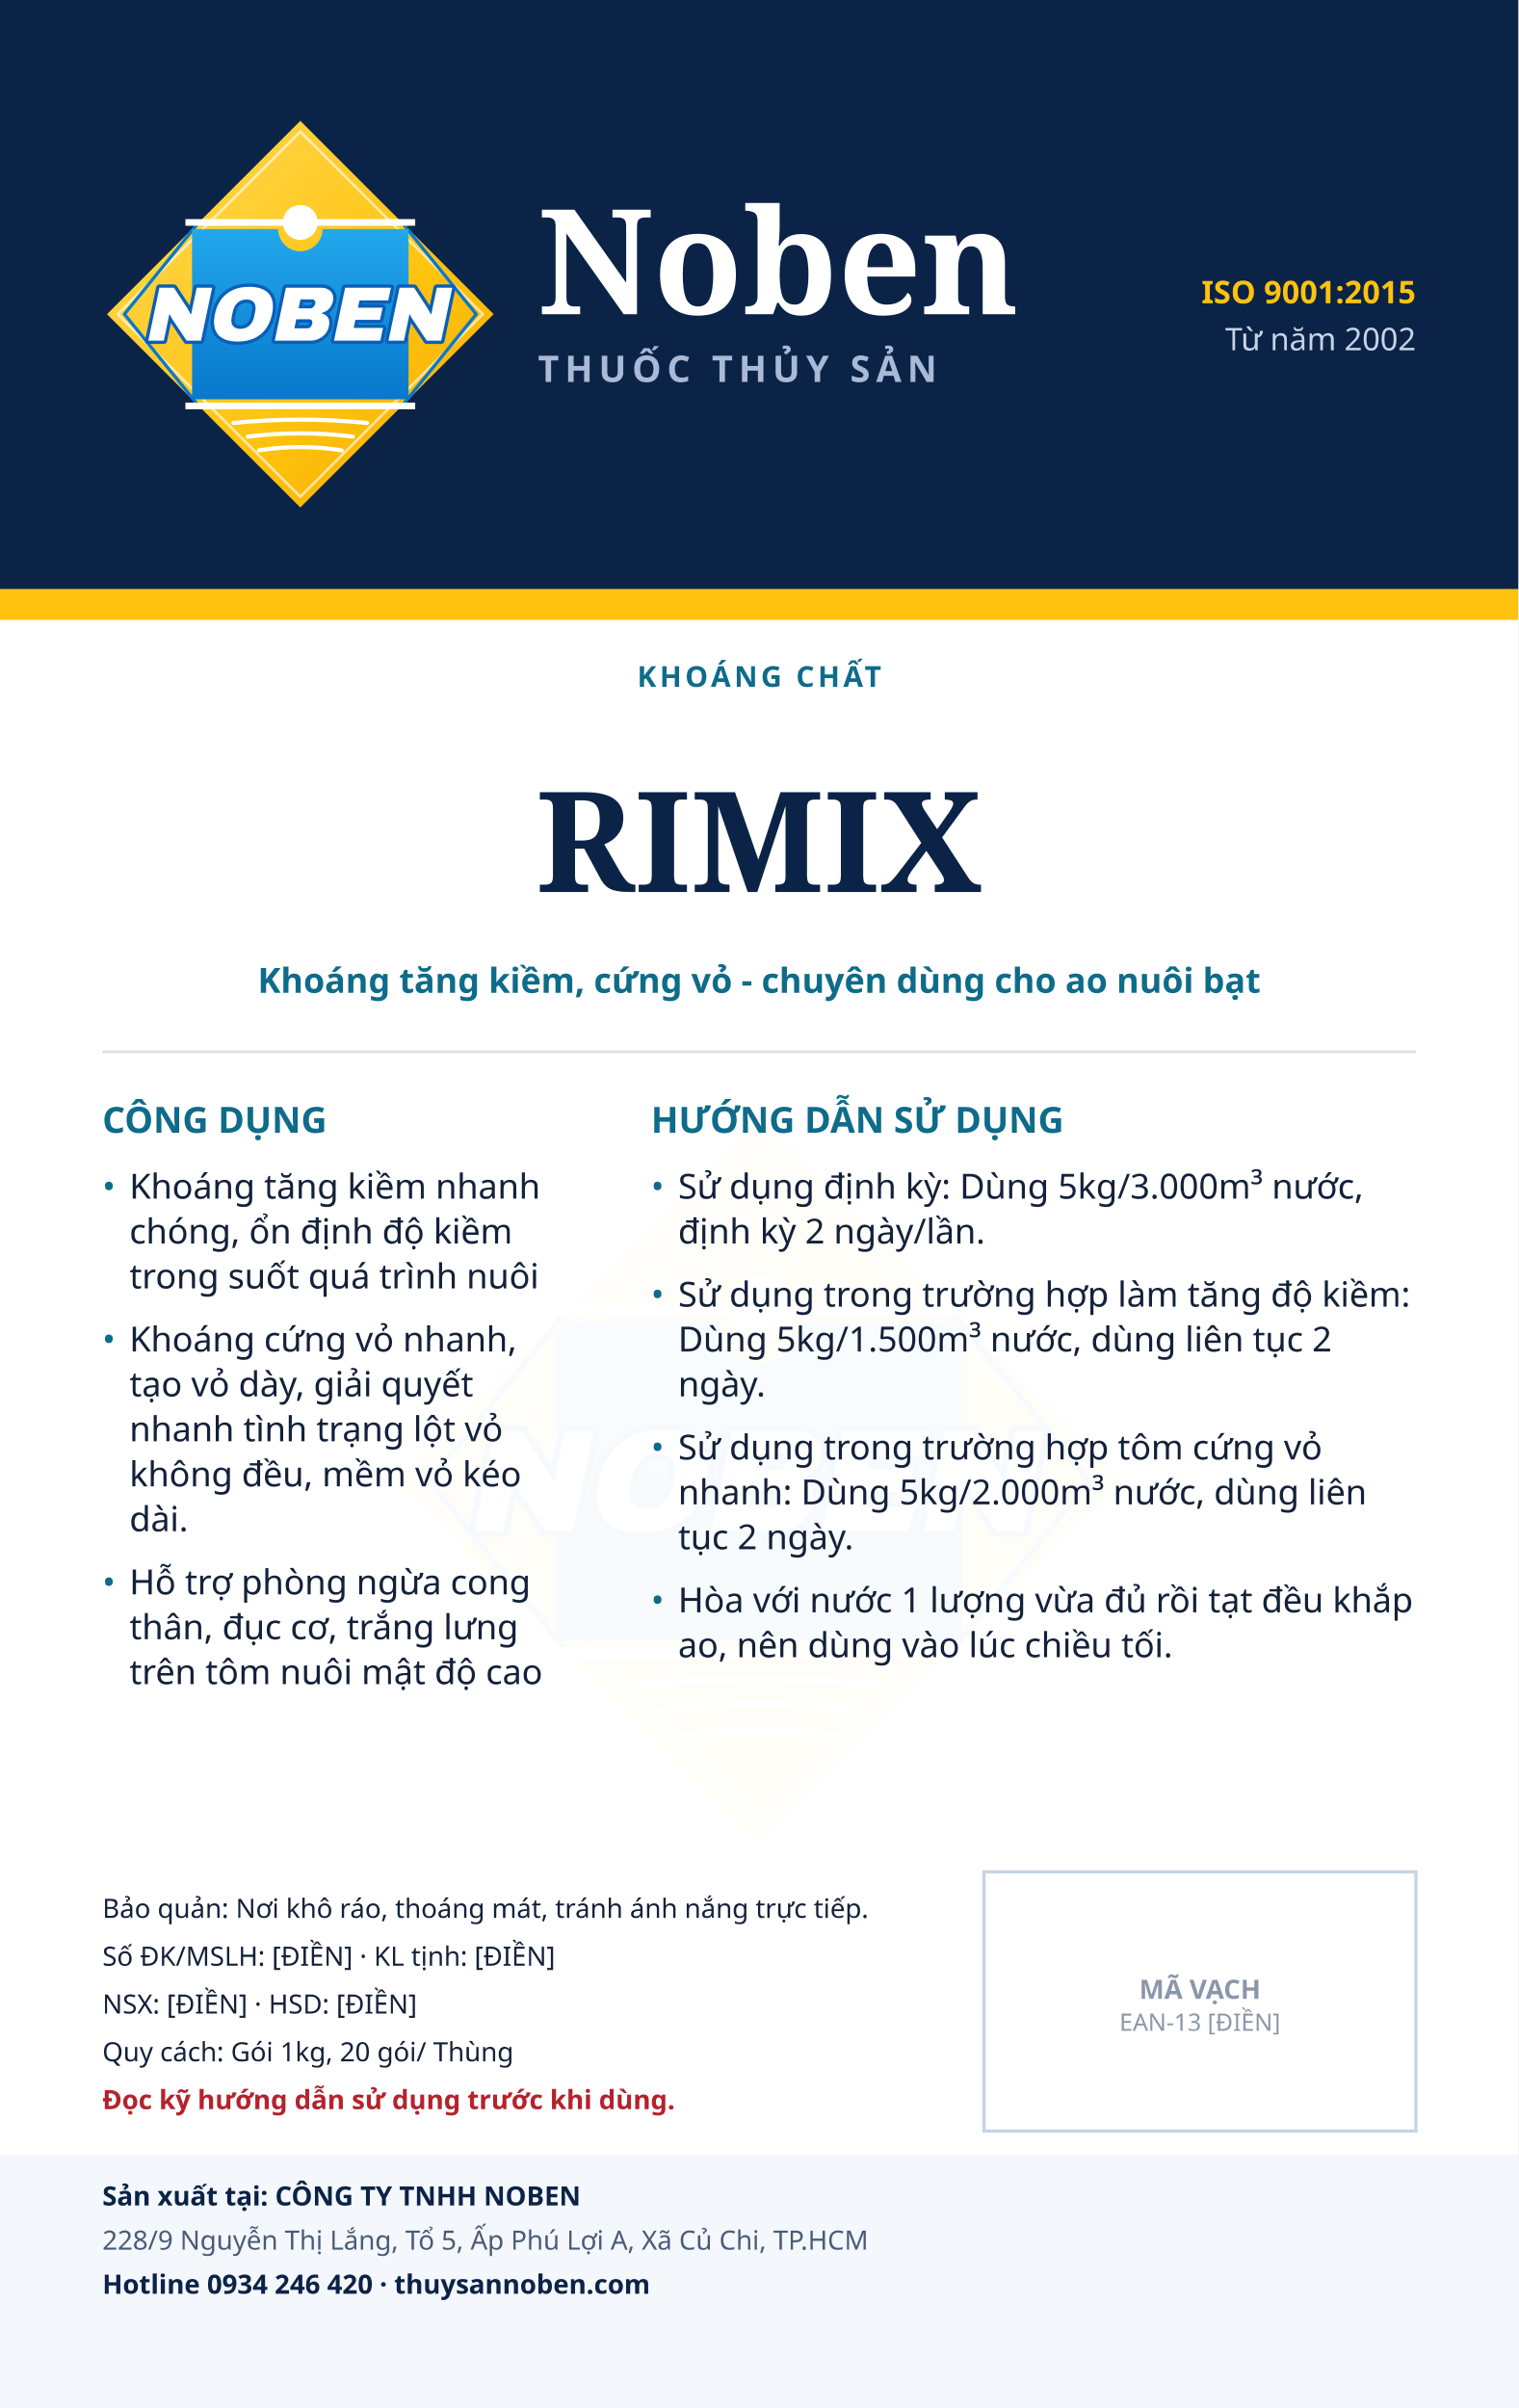
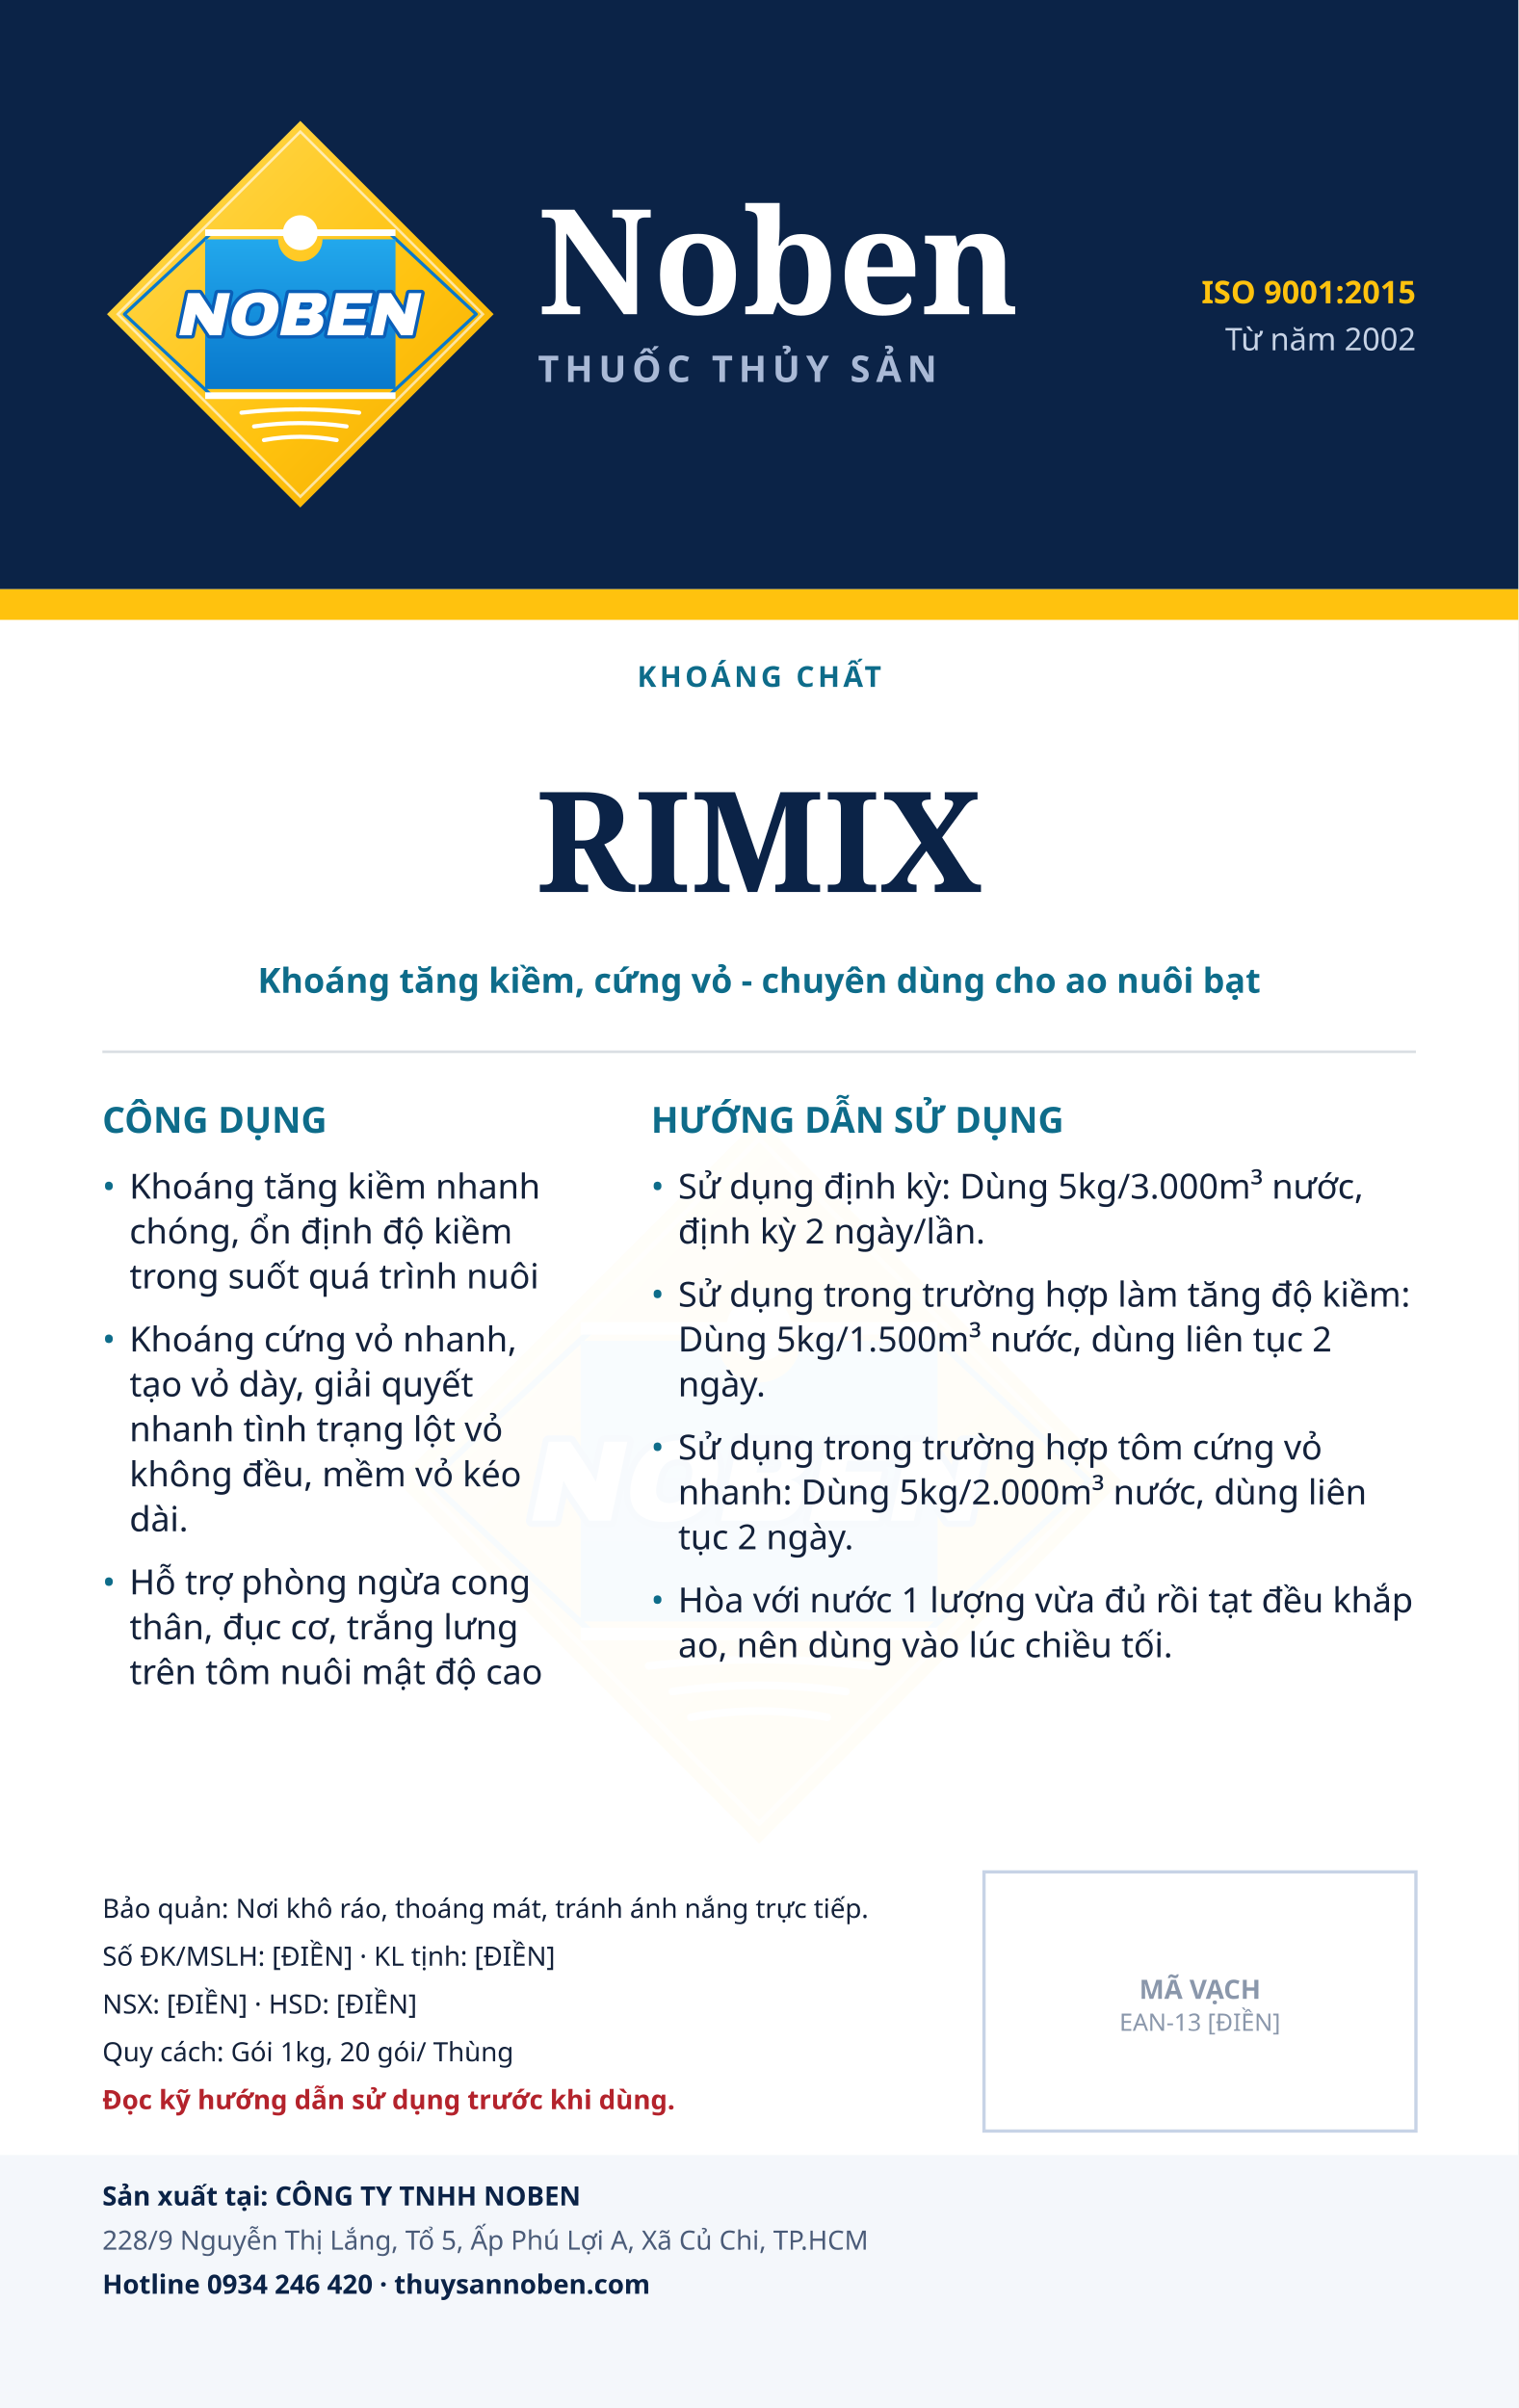
<svg xmlns="http://www.w3.org/2000/svg" xmlns:xlink="http://www.w3.org/1999/xlink" width="116mm" height="183.98mm" viewBox="-3 -3 116 183.98" data-trim="110 177.98" data-tran-le="3" data-an-toan="4.82">
  <defs>
    <clipPath id="nb-trang-giua">
      <rect x="0" y="44.36" width="110" height="117.29" />
    </clipPath>
  </defs>
  <g id="nen">
    <rect x="-3" y="-3" width="116" height="183.98" fill="#ffffff" />
    <rect x="-3" y="161.65" width="116" height="19.33" fill="#f4f7fb" />
    <g opacity="0.035" clip-path="url(#nb-trang-giua)">
      <use href="#nb-mark-art" xlink:href="#nb-mark-art" transform="translate(26.64 81.81) scale(0.11077)" />
    </g>
  </g>
  <g id="dai-thuong-hieu" data-khung="38.09 0 67.09 42.02">
    <rect x="-3" y="-3" width="116" height="45.02" fill="#0b2347" />
    <rect x="-3" y="42.02" width="116" height="2.34" fill="#ffc20e" />
    <text font-family="'Playfair Display ExtraBold', 'Playfair Display', serif" font-weight="800" font-size="11.18" fill="#ffffff" x="38.09" y="21.01">Noben</text>
    <text font-family="'Be Vietnam Pro SemiBold', 'Be Vietnam Pro', sans-serif" font-weight="600" font-size="2.79" fill="#a9b9d6" letter-spacing="0.45" x="38.09" y="26.18">THUỐC THỦY SẢN</text>
    <text font-family="'Be Vietnam Pro SemiBold', 'Be Vietnam Pro', sans-serif" font-weight="600" font-size="2.39" fill="#ffc20e" text-anchor="end" x="105.18" y="20.17">ISO 9001:2015</text>
    <text font-family="'Be Vietnam Pro', sans-serif" font-weight="400" font-size="2.39" fill="#c7d3e6" text-anchor="end" x="105.18" y="23.76">Từ năm 2002</text>
  </g>
  <g id="logo">
    <g transform="translate(4.82 5.88) scale(0.05908)">
      <g id="nb-mark-art">
        <defs>
          <linearGradient id="nb-g" x1="0" y1="0" x2="1" y2="1">
            <stop offset="0" stop-color="#ffdb57" />
            <stop offset=".618" stop-color="#ffc20e" />
            <stop offset="1" stop-color="#f2a900" />
          </linearGradient>
          <linearGradient id="nb-b" x1="0" y1="0" x2="0" y2="1">
            <stop offset="0" stop-color="#22a8ec" />
            <stop offset=".618" stop-color="#1289d8" />
            <stop offset="1" stop-color="#0878cc" />
          </linearGradient>
        </defs>
        <path d="M256 6 L506 256 L256 506 L6 256 Z" fill="url(#nb-g)" />
        <path d="M256 19.93 L492.07 256 L256 492.07 L19.93 256 Z" fill="none" stroke="#fff" stroke-opacity=".618" stroke-width="3.29" />
-         <path d="M387.36 137.36 L483.46 256 L387.36 374.64 M124.64 137.36 L28.54 256 L124.64 374.64" fill="none" stroke="#0878cc" stroke-width="4.18" stroke-linejoin="round" stroke-linecap="round" />
-         <path d="M107.42 137.36 H404.58 M107.42 374.64 H404.58" stroke="#fff" stroke-width="8.61" />
-         <path d="M116.03 145.97 H227.33 A28.67 28.67 0 0 0 284.67 145.97 H395.97 V366.03 H116.03 Z" fill="url(#nb-b)" />
-         <circle cx="256" cy="137.36" r="22.54" fill="#fff" />
-         <g transform="translate(52.1 290.22) scale(1.08111)">
-           <path d="M6.808 0.0 20.1 -63.296H37.396L52.312 -40.572Q52.947 -39.652 53.96 -37.904Q54.973 -36.156 56.022 -34.362Q57.071 -32.568 57.575 -31.464L58.074 -31.648Q58.523 -34.224 59.054 -36.754Q59.586 -39.284 59.856 -40.572L64.628 -63.296H83.12L69.828 0.0H52.624L35.765 -25.3Q34.587 -27.14 33.802 -28.658Q33.017 -30.176 32.295 -31.556L31.796 -31.372Q31.521 -29.624 31.154 -27.876Q30.787 -26.128 30.613 -25.3L25.3 0.0Z M113.676 1.104Q102.912 1.104 96.049 -2.576Q89.186 -6.256 86.674 -13.57Q84.162 -20.884 86.422 -31.648Q88.702 -42.504 94.276 -49.772Q99.85 -57.04 108.259 -60.72Q116.668 -64.4 127.432 -64.4Q138.288 -64.4 145.151 -60.72Q152.014 -57.04 154.536 -49.772Q157.058 -42.504 154.778 -31.648Q152.518 -20.884 146.934 -13.57Q141.35 -6.256 132.941 -2.576Q124.532 1.104 113.676 1.104ZM116.864 -14.076Q120.176 -14.076 122.928 -15.134Q125.68 -16.192 127.788 -18.124Q129.896 -20.056 131.294 -22.77Q132.692 -25.484 133.368 -28.704L134.604 -34.592Q135.281 -37.812 135.022 -40.526Q134.764 -43.24 133.468 -45.172Q132.172 -47.104 129.864 -48.162Q127.556 -49.22 124.244 -49.22Q120.932 -49.22 118.18 -48.162Q115.428 -47.104 113.366 -45.172Q111.304 -43.24 109.906 -40.526Q108.509 -37.812 107.832 -34.592L106.596 -28.704Q105.92 -25.484 106.178 -22.77Q106.436 -20.056 107.686 -18.124Q108.936 -16.192 111.244 -15.134Q113.552 -14.076 116.864 -14.076Z M158.08 0.0 171.372 -63.296H213.508Q218.292 -63.296 221.833 -61.318Q225.373 -59.34 227.031 -55.844Q228.689 -52.348 227.723 -47.748Q226.757 -43.148 224.667 -40.204Q222.577 -37.26 219.827 -35.558Q217.078 -33.856 214.052 -33.028L213.975 -32.66Q217.132 -31.924 219.469 -30.13Q221.807 -28.336 222.786 -25.116Q223.766 -21.896 222.704 -16.836Q221.641 -11.776 218.365 -8.004Q215.089 -4.232 210.504 -2.116Q205.92 0.0 200.768 0.0ZM181.503 -14.72H196.959Q199.075 -14.72 200.672 -16.192Q202.269 -17.664 202.888 -20.608Q203.177 -21.988 202.821 -23.138Q202.464 -24.288 201.542 -24.932Q200.619 -25.576 199.239 -25.576H183.783ZM186.526 -38.64H200.51Q201.982 -38.64 203.139 -39.33Q204.296 -40.02 205.165 -41.308Q206.033 -42.596 206.439 -44.528Q206.864 -46.552 205.783 -47.978Q204.703 -49.404 202.771 -49.404H188.787Z M228.932 0.0 242.224 -63.296H296.964L293.776 -48.116H259.368L257.533 -39.376H286.973L283.92 -24.84H254.48L252.452 -15.18H287.504L284.316 0.0Z M294.08 0.0 307.372 -63.296H324.668L339.584 -40.572Q340.219 -39.652 341.232 -37.904Q342.245 -36.156 343.294 -34.362Q344.343 -32.568 344.847 -31.464L345.346 -31.648Q345.795 -34.224 346.326 -36.754Q346.858 -39.284 347.128 -40.572L351.9 -63.296H370.392L357.1 0.0H339.896L323.037 -25.3Q321.859 -27.14 321.074 -28.658Q320.289 -30.176 319.567 -31.556L319.068 -31.372Q318.793 -29.624 318.426 -27.876Q318.059 -26.128 317.885 -25.3L312.572 0.0Z" fill="none" stroke="#0a5fb8" stroke-width="7.96" stroke-linejoin="round" />
+         <path d="M370.48 150.62 L483.46 256 L370.48 361.38 M141.52 150.62 L28.54 256 L141.52 361.38" fill="none" stroke="#0878cc" stroke-width="4.18" stroke-linejoin="round" stroke-linecap="round" />
+         <path d="M132.91 150.62 H379.09 M132.91 361.38 H379.09" stroke="#fff" stroke-width="8.61" />
+         <path d="M132.91 159.23 H227.33 A28.67 28.67 0 0 0 284.67 159.23 H379.09 V352.77 H132.91 Z" fill="url(#nb-b)" />
+         <circle cx="256" cy="150.62" r="22.54" fill="#fff" />
+         <g transform="translate(93.56 283.26) scale(0.8613)">
+           <path d="M6.808 0.0 20.1 -63.296H37.396L52.312 -40.572Q52.947 -39.652 53.96 -37.904Q54.973 -36.156 56.022 -34.362Q57.071 -32.568 57.575 -31.464L58.074 -31.648Q58.523 -34.224 59.054 -36.754Q59.586 -39.284 59.856 -40.572L64.628 -63.296H83.12L69.828 0.0H52.624L35.765 -25.3Q34.587 -27.14 33.802 -28.658Q33.017 -30.176 32.295 -31.556L31.796 -31.372Q31.521 -29.624 31.154 -27.876Q30.787 -26.128 30.613 -25.3L25.3 0.0Z M113.676 1.104Q102.912 1.104 96.049 -2.576Q89.186 -6.256 86.674 -13.57Q84.162 -20.884 86.422 -31.648Q88.702 -42.504 94.276 -49.772Q99.85 -57.04 108.259 -60.72Q116.668 -64.4 127.432 -64.4Q138.288 -64.4 145.151 -60.72Q152.014 -57.04 154.536 -49.772Q157.058 -42.504 154.778 -31.648Q152.518 -20.884 146.934 -13.57Q141.35 -6.256 132.941 -2.576Q124.532 1.104 113.676 1.104ZM116.864 -14.076Q120.176 -14.076 122.928 -15.134Q125.68 -16.192 127.788 -18.124Q129.896 -20.056 131.294 -22.77Q132.692 -25.484 133.368 -28.704L134.604 -34.592Q135.281 -37.812 135.022 -40.526Q134.764 -43.24 133.468 -45.172Q132.172 -47.104 129.864 -48.162Q127.556 -49.22 124.244 -49.22Q120.932 -49.22 118.18 -48.162Q115.428 -47.104 113.366 -45.172Q111.304 -43.24 109.906 -40.526Q108.509 -37.812 107.832 -34.592L106.596 -28.704Q105.92 -25.484 106.178 -22.77Q106.436 -20.056 107.686 -18.124Q108.936 -16.192 111.244 -15.134Q113.552 -14.076 116.864 -14.076Z M158.08 0.0 171.372 -63.296H213.508Q218.292 -63.296 221.833 -61.318Q225.373 -59.34 227.031 -55.844Q228.689 -52.348 227.723 -47.748Q226.757 -43.148 224.667 -40.204Q222.577 -37.26 219.827 -35.558Q217.078 -33.856 214.052 -33.028L213.975 -32.66Q217.132 -31.924 219.469 -30.13Q221.807 -28.336 222.786 -25.116Q223.766 -21.896 222.704 -16.836Q221.641 -11.776 218.365 -8.004Q215.089 -4.232 210.504 -2.116Q205.92 0.0 200.768 0.0ZM181.503 -14.72H196.959Q199.075 -14.72 200.672 -16.192Q202.269 -17.664 202.888 -20.608Q203.177 -21.988 202.821 -23.138Q202.464 -24.288 201.542 -24.932Q200.619 -25.576 199.239 -25.576H183.783ZM186.526 -38.64H200.51Q201.982 -38.64 203.139 -39.33Q204.296 -40.02 205.165 -41.308Q206.033 -42.596 206.439 -44.528Q206.864 -46.552 205.783 -47.978Q204.703 -49.404 202.771 -49.404H188.787Z M228.932 0.0 242.224 -63.296H296.964L293.776 -48.116H259.368L257.533 -39.376H286.973L283.92 -24.84H254.48L252.452 -15.18H287.504L284.316 0.0Z M294.08 0.0 307.372 -63.296H324.668L339.584 -40.572Q340.219 -39.652 341.232 -37.904Q342.245 -36.156 343.294 -34.362Q344.343 -32.568 344.847 -31.464L345.346 -31.648Q345.795 -34.224 346.326 -36.754Q346.858 -39.284 347.128 -40.572L351.9 -63.296H370.392L357.1 0.0H339.896L323.037 -25.3Q321.859 -27.14 321.074 -28.658Q320.289 -30.176 319.567 -31.556L319.068 -31.372Q318.793 -29.624 318.426 -27.876Q318.059 -26.128 317.885 -25.3L312.572 0.0Z" fill="none" stroke="#0a5fb8" stroke-width="10" stroke-linejoin="round" />
          <path d="M6.808 0.0 20.1 -63.296H37.396L52.312 -40.572Q52.947 -39.652 53.96 -37.904Q54.973 -36.156 56.022 -34.362Q57.071 -32.568 57.575 -31.464L58.074 -31.648Q58.523 -34.224 59.054 -36.754Q59.586 -39.284 59.856 -40.572L64.628 -63.296H83.12L69.828 0.0H52.624L35.765 -25.3Q34.587 -27.14 33.802 -28.658Q33.017 -30.176 32.295 -31.556L31.796 -31.372Q31.521 -29.624 31.154 -27.876Q30.787 -26.128 30.613 -25.3L25.3 0.0Z M113.676 1.104Q102.912 1.104 96.049 -2.576Q89.186 -6.256 86.674 -13.57Q84.162 -20.884 86.422 -31.648Q88.702 -42.504 94.276 -49.772Q99.85 -57.04 108.259 -60.72Q116.668 -64.4 127.432 -64.4Q138.288 -64.4 145.151 -60.72Q152.014 -57.04 154.536 -49.772Q157.058 -42.504 154.778 -31.648Q152.518 -20.884 146.934 -13.57Q141.35 -6.256 132.941 -2.576Q124.532 1.104 113.676 1.104ZM116.864 -14.076Q120.176 -14.076 122.928 -15.134Q125.68 -16.192 127.788 -18.124Q129.896 -20.056 131.294 -22.77Q132.692 -25.484 133.368 -28.704L134.604 -34.592Q135.281 -37.812 135.022 -40.526Q134.764 -43.24 133.468 -45.172Q132.172 -47.104 129.864 -48.162Q127.556 -49.22 124.244 -49.22Q120.932 -49.22 118.18 -48.162Q115.428 -47.104 113.366 -45.172Q111.304 -43.24 109.906 -40.526Q108.509 -37.812 107.832 -34.592L106.596 -28.704Q105.92 -25.484 106.178 -22.77Q106.436 -20.056 107.686 -18.124Q108.936 -16.192 111.244 -15.134Q113.552 -14.076 116.864 -14.076Z M158.08 0.0 171.372 -63.296H213.508Q218.292 -63.296 221.833 -61.318Q225.373 -59.34 227.031 -55.844Q228.689 -52.348 227.723 -47.748Q226.757 -43.148 224.667 -40.204Q222.577 -37.26 219.827 -35.558Q217.078 -33.856 214.052 -33.028L213.975 -32.66Q217.132 -31.924 219.469 -30.13Q221.807 -28.336 222.786 -25.116Q223.766 -21.896 222.704 -16.836Q221.641 -11.776 218.365 -8.004Q215.089 -4.232 210.504 -2.116Q205.92 0.0 200.768 0.0ZM181.503 -14.72H196.959Q199.075 -14.72 200.672 -16.192Q202.269 -17.664 202.888 -20.608Q203.177 -21.988 202.821 -23.138Q202.464 -24.288 201.542 -24.932Q200.619 -25.576 199.239 -25.576H183.783ZM186.526 -38.64H200.51Q201.982 -38.64 203.139 -39.33Q204.296 -40.02 205.165 -41.308Q206.033 -42.596 206.439 -44.528Q206.864 -46.552 205.783 -47.978Q204.703 -49.404 202.771 -49.404H188.787Z M228.932 0.0 242.224 -63.296H296.964L293.776 -48.116H259.368L257.533 -39.376H286.973L283.92 -24.84H254.48L252.452 -15.18H287.504L284.316 0.0Z M294.08 0.0 307.372 -63.296H324.668L339.584 -40.572Q340.219 -39.652 341.232 -37.904Q342.245 -36.156 343.294 -34.362Q344.343 -32.568 344.847 -31.464L345.346 -31.648Q345.795 -34.224 346.326 -36.754Q346.858 -39.284 347.128 -40.572L351.9 -63.296H370.392L357.1 0.0H339.896L323.037 -25.3Q321.859 -27.14 321.074 -28.658Q320.289 -30.176 319.567 -31.556L319.068 -31.372Q318.793 -29.624 318.426 -27.876Q318.059 -26.128 317.885 -25.3L312.572 0.0Z" fill="#fff" />
        </g>
-         <path d="M169.5 396.67 Q256 388.06 342.5 396.67 M188 414.39 Q256 405.78 324 414.39 M202.54 432.12 Q256 423.5 309.46 432.12" fill="none" stroke="#fff" stroke-width="5.32" stroke-linecap="round" />
+         <path d="M179.92 383.41 Q256 374.8 332.08 383.41 M196.19 401.13 Q256 392.52 315.81 401.13 M208.98 418.85 Q256 410.24 303.02 418.85" fill="none" stroke="#fff" stroke-width="5.32" stroke-linecap="round" />
      </g>
    </g>
  </g>
  <g id="ten-san-pham" data-khung="4.82 44.36 100.36 35.96">
    <text font-family="'Be Vietnam Pro SemiBold', 'Be Vietnam Pro', sans-serif" font-weight="600" font-size="2.2" fill="#0e6c8a" text-anchor="middle" letter-spacing="0.26">
      <tspan x="55" y="49.48">KHOÁNG CHẤT</tspan>
    </text>
    <text font-family="'Playfair Display ExtraBold', 'Playfair Display', serif" font-weight="800" font-size="10.68" fill="#0b2347" text-anchor="middle">
      <tspan x="55" y="65.15">RIMIX</tspan>
    </text>
    <text font-family="'Be Vietnam Pro SemiBold', 'Be Vietnam Pro', sans-serif" font-weight="600" font-size="2.64" fill="#0e6c8a" text-anchor="middle">
      <tspan x="55" y="72.85">Khoáng tăng kiềm, cứng vỏ - chuyên dùng cho ao nuôi bạt</tspan>
    </text>
  </g>
  <g id="cong-dung" data-khung="4.82 80.32 36.12 46.06">
    <line x1="4.82" y1="77.36" x2="105.18" y2="77.36" stroke="#0b2347" stroke-opacity="0.15" stroke-width="0.2" />
    <text font-family="'Be Vietnam Pro SemiBold', 'Be Vietnam Pro', sans-serif" font-weight="600" font-size="2.75" fill="#0e6c8a">
      <tspan x="4.82" y="83.55">CÔNG DỤNG</tspan>
    </text>
    <text font-family="'Be Vietnam Pro', sans-serif" font-weight="400" font-size="2.64" fill="#0e6c8a" x="4.82" y="88.58">•</text>
    <text font-family="'Be Vietnam Pro', sans-serif" font-weight="400" font-size="2.64" fill="#13213a">
      <tspan x="6.89" y="88.58">Khoáng tăng kiềm nhanh</tspan>
      <tspan x="6.89" y="92.01">chóng, ổn định độ kiềm</tspan>
      <tspan x="6.89" y="95.44">trong suốt quá trình nuôi</tspan>
    </text>
    <text font-family="'Be Vietnam Pro', sans-serif" font-weight="400" font-size="2.64" fill="#0e6c8a" x="4.82" y="100.26">•</text>
    <text font-family="'Be Vietnam Pro', sans-serif" font-weight="400" font-size="2.64" fill="#13213a">
      <tspan x="6.89" y="100.26">Khoáng cứng vỏ nhanh,</tspan>
      <tspan x="6.89" y="103.69">tạo vỏ dày, giải quyết</tspan>
      <tspan x="6.89" y="107.12">nhanh tình trạng lột vỏ</tspan>
      <tspan x="6.89" y="110.56">không đều, mềm vỏ kéo</tspan>
      <tspan x="6.89" y="113.99">dài.</tspan>
    </text>
    <text font-family="'Be Vietnam Pro', sans-serif" font-weight="400" font-size="2.64" fill="#0e6c8a" x="4.82" y="118.81">•</text>
    <text font-family="'Be Vietnam Pro', sans-serif" font-weight="400" font-size="2.64" fill="#13213a">
      <tspan x="6.89" y="118.81">Hỗ trợ phòng ngừa cong</tspan>
      <tspan x="6.89" y="122.24">thân, đục cơ, trắng lưng</tspan>
      <tspan x="6.89" y="125.67">trên tôm nuôi mật độ cao</tspan>
    </text>
  </g>
  <g id="huong-dan" data-khung="46.74 80.32 58.44 44.02">
    <text font-family="'Be Vietnam Pro SemiBold', 'Be Vietnam Pro', sans-serif" font-weight="600" font-size="2.75" fill="#0e6c8a">
      <tspan x="46.74" y="83.55">HƯỚNG DẪN SỬ DỤNG</tspan>
    </text>
    <text font-family="'Be Vietnam Pro', sans-serif" font-weight="400" font-size="2.64" fill="#0e6c8a" x="46.74" y="88.58">•</text>
    <text font-family="'Be Vietnam Pro', sans-serif" font-weight="400" font-size="2.64" fill="#13213a">
      <tspan x="48.81" y="88.58">Sử dụng định kỳ: Dùng 5kg/3.000m³ nước,</tspan>
      <tspan x="48.81" y="92.01">định kỳ 2 ngày/lần.</tspan>
    </text>
    <text font-family="'Be Vietnam Pro', sans-serif" font-weight="400" font-size="2.64" fill="#0e6c8a" x="46.74" y="96.83">•</text>
    <text font-family="'Be Vietnam Pro', sans-serif" font-weight="400" font-size="2.64" fill="#13213a">
      <tspan x="48.81" y="96.83">Sử dụng trong trường hợp làm tăng độ kiềm:</tspan>
      <tspan x="48.81" y="100.26">Dùng 5kg/1.500m³ nước, dùng liên tục 2</tspan>
      <tspan x="48.81" y="103.69">ngày.</tspan>
    </text>
    <text font-family="'Be Vietnam Pro', sans-serif" font-weight="400" font-size="2.64" fill="#0e6c8a" x="46.74" y="108.51">•</text>
    <text font-family="'Be Vietnam Pro', sans-serif" font-weight="400" font-size="2.64" fill="#13213a">
      <tspan x="48.81" y="108.51">Sử dụng trong trường hợp tôm cứng vỏ</tspan>
      <tspan x="48.81" y="111.94">nhanh: Dùng 5kg/2.000m³ nước, dùng liên</tspan>
      <tspan x="48.81" y="115.37">tục 2 ngày.</tspan>
    </text>
    <text font-family="'Be Vietnam Pro', sans-serif" font-weight="400" font-size="2.64" fill="#0e6c8a" x="46.74" y="120.19">•</text>
    <text font-family="'Be Vietnam Pro', sans-serif" font-weight="400" font-size="2.64" fill="#13213a">
      <tspan x="48.81" y="120.19">Hòa với nước 1 lượng vừa đủ rồi tạt đều khắp</tspan>
      <tspan x="48.81" y="123.62">ao, nên dùng vào lúc chiều tối.</tspan>
    </text>
  </g>
  <g id="thanh-phan">
</g>
  <g id="phap-ly" data-khung="4.82 140.02 100.36 33.14">
    <text font-family="'Be Vietnam Pro', sans-serif" font-weight="400" font-size="2.03" fill="#13213a">
      <tspan x="4.82" y="143.53">Bảo quản: Nơi khô ráo, thoáng mát, tránh ánh nắng trực tiếp.</tspan>
    </text>
    <text font-family="'Be Vietnam Pro', sans-serif" font-weight="400" font-size="2.03" fill="#13213a">
      <tspan x="4.82" y="147.19">Số ĐK/MSLH: [ĐIỀN] · KL tịnh: [ĐIỀN]</tspan>
    </text>
    <text font-family="'Be Vietnam Pro', sans-serif" font-weight="400" font-size="2.03" fill="#13213a">
      <tspan x="4.82" y="150.84">NSX: [ĐIỀN] · HSD: [ĐIỀN]</tspan>
    </text>
    <text font-family="'Be Vietnam Pro', sans-serif" font-weight="400" font-size="2.03" fill="#13213a">
      <tspan x="4.82" y="154.49">Quy cách: Gói 1kg, 20 gói/ Thùng</tspan>
    </text>
    <text font-family="'Be Vietnam Pro SemiBold', 'Be Vietnam Pro', sans-serif" font-weight="600" font-size="2.03" fill="#b4232c">
      <tspan x="4.82" y="158.15">Đọc kỹ hướng dẫn sử dụng trước khi dùng.</tspan>
    </text>
    <text font-family="'Be Vietnam Pro SemiBold', 'Be Vietnam Pro', sans-serif" font-weight="600" font-size="2.03" fill="#0b2347">
      <tspan x="4.82" y="165.51">Sản xuất tại: CÔNG TY TNHH NOBEN</tspan>
    </text>
    <text font-family="'Be Vietnam Pro', sans-serif" font-weight="400" font-size="2.03" fill="#4a5b78">
      <tspan x="4.82" y="168.88">228/9 Nguyễn Thị Lắng, Tổ 5, Ấp Phú Lợi A, Xã Củ Chi, TP.HCM</tspan>
    </text>
    <text font-family="'Be Vietnam Pro SemiBold', 'Be Vietnam Pro', sans-serif" font-weight="600" font-size="2.03" fill="#0b2347">
      <tspan x="4.82" y="172.25">Hotline 0934 246 420 · thuysannoben.com</tspan>
    </text>
  </g>
  <g id="ma-vach" data-khung="72.18 140.02 33 19.8">
    <rect x="72.18" y="140.02" width="33" height="19.8" fill="#ffffff" stroke="#c7d3e6" stroke-width="0.25" />
    <text font-family="'Be Vietnam Pro SemiBold', 'Be Vietnam Pro', sans-serif" font-weight="600" font-size="2.03" fill="#8a97ab" text-anchor="middle" x="88.68" y="149.72">MÃ VẠCH</text>
    <text font-family="'Be Vietnam Pro', sans-serif" font-weight="400" font-size="1.83" fill="#8a97ab" text-anchor="middle" x="88.68" y="152.16">EAN-13 [ĐIỀN]</text>
  </g>
  <g id="vung-an-toan" display="none">
    <rect x="-3" y="-3" width="116" height="183.98" fill="none" stroke="#e6007e" stroke-width="0.2" />
    <rect x="0" y="0" width="110" height="177.98" fill="none" stroke="#00a0e9" stroke-width="0.25" />
    <rect x="4.82" y="4.82" width="100.36" height="168.34" fill="none" stroke="#2fb34a" stroke-width="0.2" stroke-dasharray="1 1" />
    <line x1="0" y1="110" x2="110" y2="110" stroke="#ffc20e" stroke-width="0.2" stroke-dasharray="2 1" />
  </g>
</svg>
